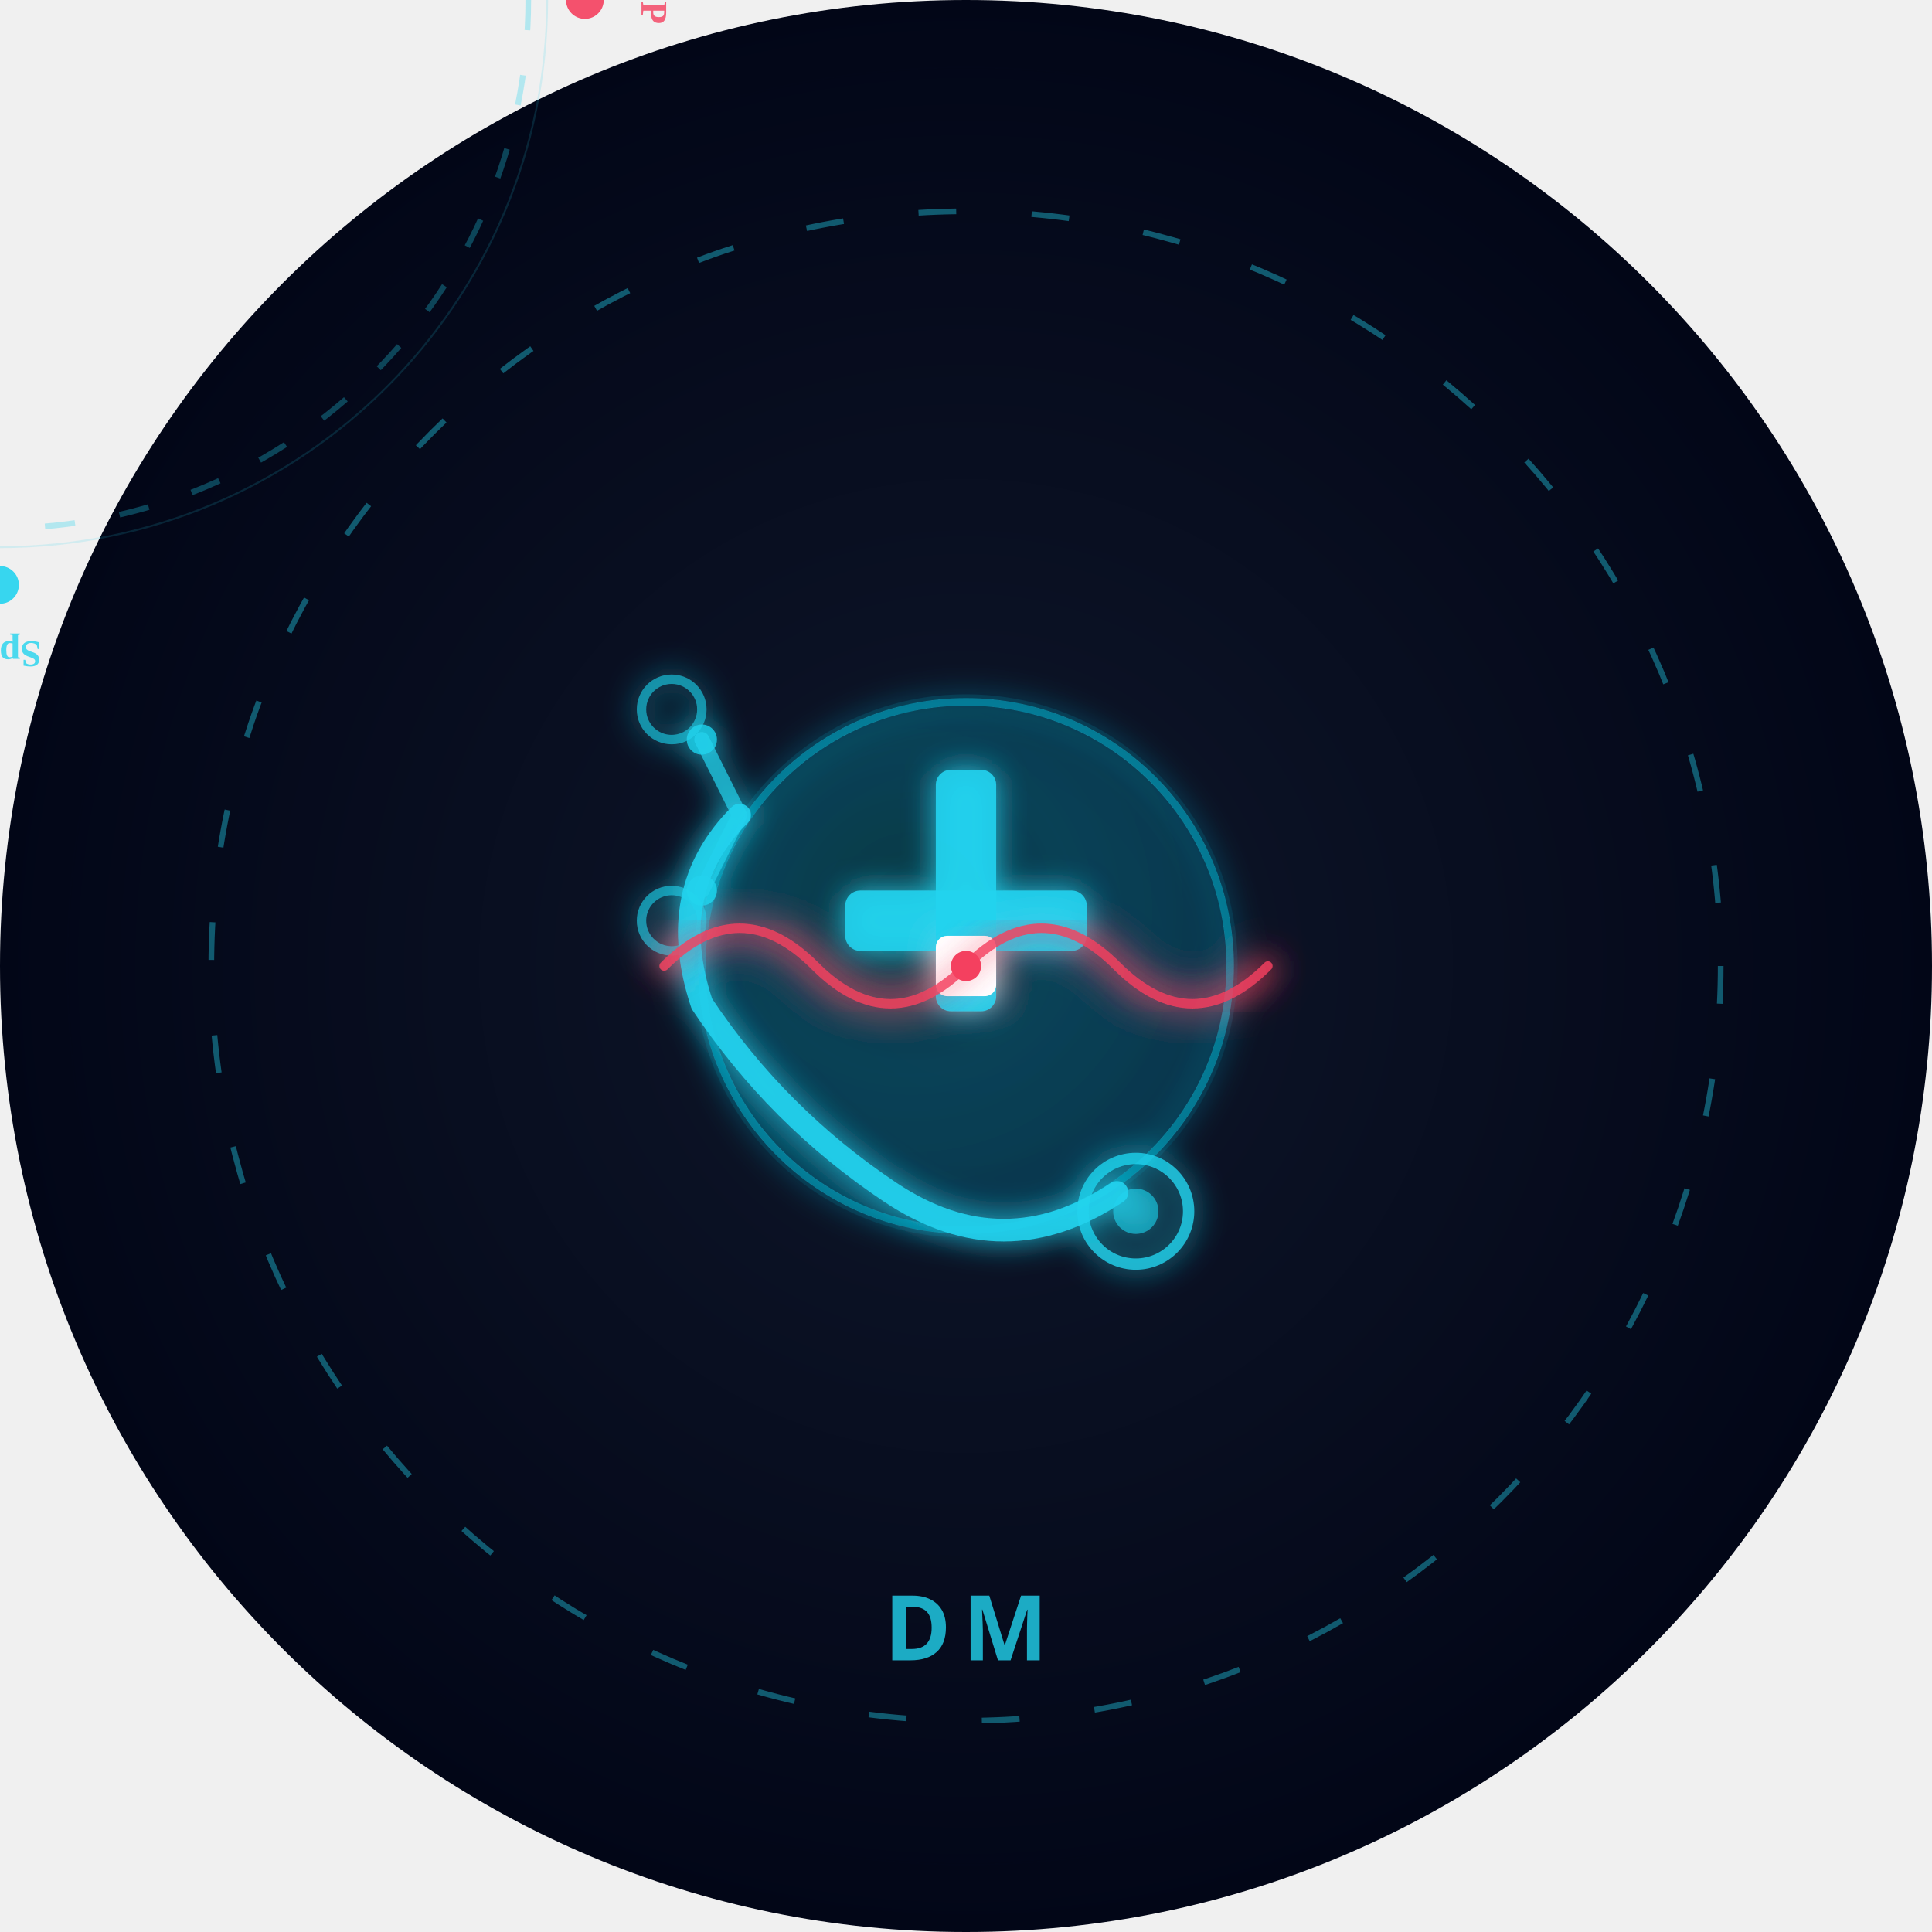
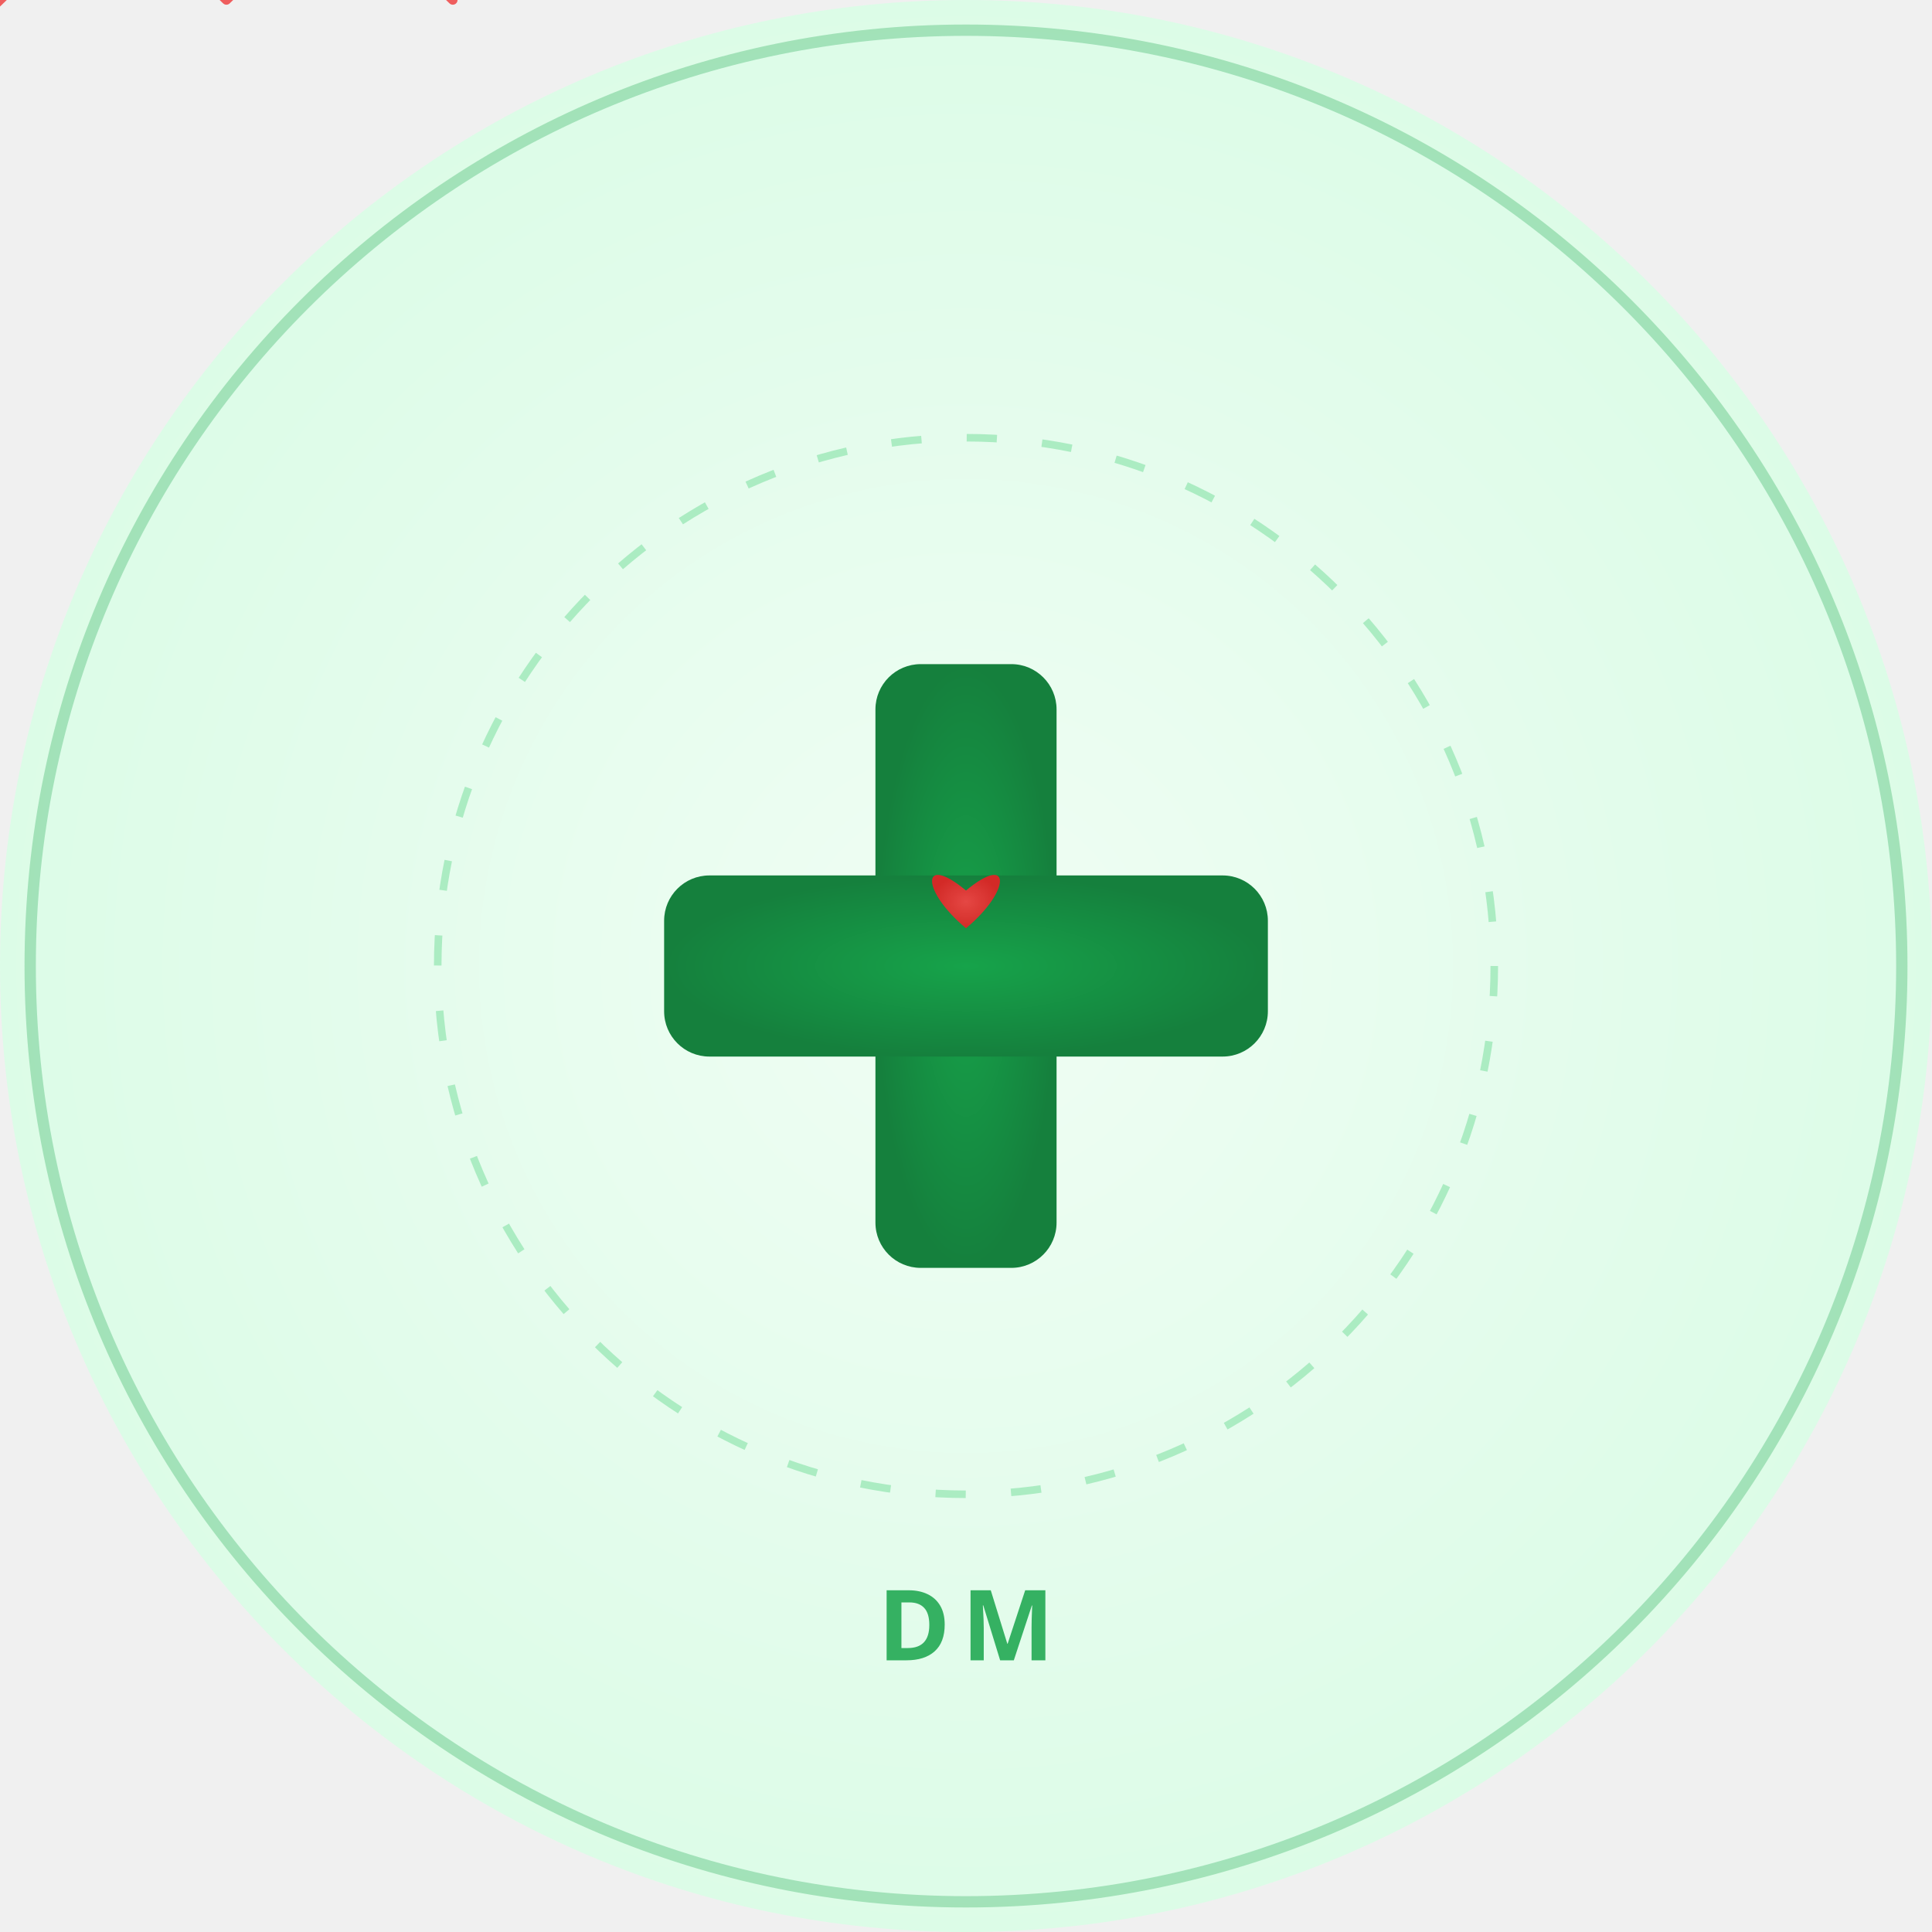
<svg xmlns="http://www.w3.org/2000/svg" viewBox="0 0 512 512">
  <defs>
-     <radialGradient id="bg-gradient" cx="50%" cy="50%" r="50%">
-       <stop offset="0%" stop-color="#0f172a" />
-       <stop offset="100%" stop-color="#020617" />
+     <radialGradient id="bg" cx="50%" cy="50%" r="50%">
+       <stop offset="0%" stop-color="#f0fdf4" />
+       <stop offset="100%" stop-color="#dcfce7" />
    </radialGradient>
-     <radialGradient id="health-gradient" cx="40%" cy="40%" r="60%">
-       <stop offset="0%" stop-color="#0d9488" />
-       <stop offset="50%" stop-color="#06b6d4" />
-       <stop offset="100%" stop-color="#0891b2" />
+     <radialGradient id="cross-gradient" cx="50%" cy="50%" r="50%">
+       <stop offset="0%" stop-color="#16a34a" />
+       <stop offset="100%" stop-color="#15803d" />
    </radialGradient>
-     <radialGradient id="pulse-gradient" cx="50%" cy="50%" r="50%">
-       <stop offset="0%" stop-color="#22d3ee" stop-opacity="0.4" />
-       <stop offset="70%" stop-color="#06b6d4" stop-opacity="0.15" />
-       <stop offset="100%" stop-color="#0891b2" stop-opacity="0" />
+     <radialGradient id="heart-gradient" cx="50%" cy="50%" r="50%">
+       <stop offset="0%" stop-color="#ef4444" />
+       <stop offset="100%" stop-color="#dc2626" />
    </radialGradient>
-     <filter id="glow">
-       <feGaussianBlur stdDeviation="4" result="coloredBlur" />
+     <filter id="soft-glow">
+       <feGaussianBlur stdDeviation="3" result="blur" />
      <feMerge>
-         <feMergeNode in="coloredBlur" />
+         <feMergeNode in="blur" />
        <feMergeNode in="SourceGraphic" />
      </feMerge>
    </filter>
  </defs>
-   <circle cx="256" cy="256" r="256" fill="url(#bg-gradient)" />
-   <circle cx="256" cy="256" r="240" fill="none" stroke="url(#pulse-gradient)" stroke-width="4" opacity="0.8" filter="url(#glow)">
-     <animate attributeName="stroke-width" values="2;4;2" dur="2s" repeatCount="indefinite" />
-     <animate attributeName="opacity" values="0.6;1;0.6" dur="2s" repeatCount="indefinite" />
+   <circle cx="256" cy="256" r="256" fill="url(#bg)" />
+   <circle cx="256" cy="256" r="248" fill="none" stroke="#16a34a" stroke-width="3" opacity="0.3" />
+   <g transform="translate(256, 256)" filter="url(#glow)">
+     <rect x="-24" y="-80" width="48" height="160" rx="12" fill="url(#cross-gradient)" />
+     <rect x="-80" y="-24" width="160" height="48" rx="12" fill="url(#cross-gradient)" />
+     <path d="M0,-10 C-12,-20 -12,-30 0,-20 C12,-30 12,-20 0,-10 Z" fill="url(#heart-gradient)" opacity="0.95">
+       <animate attributeName="transform" values="scale(1);scale(1.08);scale(1)" dur="1s" repeatCount="indefinite" />
+     </path>
+   </g>
+   <circle cx="256" cy="256" r="140" fill="none" stroke="#22c55e" stroke-width="2" opacity="0.3" stroke-dasharray="8 12">
+     <animateTransform attributeName="transform" type="rotate" from="0 256 256" to="360 256 256" dur="40s" repeatCount="indefinite" />
  </circle>
-   <circle cx="256" cy="256" r="200" fill="none" stroke="#22d3ee" stroke-width="1.5" opacity="0.4" stroke-dasharray="10 20">
-     <animateTransform attributeName="transform" type="rotate" from="0 256 256" to="360 256 256" dur="30s" repeatCount="indefinite" />
-   </circle>
-   <g transform="translate(256, 256)" filter="url(#glow)">
-     <circle r="72" fill="url(#health-gradient)" opacity="0.15" />
-     <circle r="70" fill="none" stroke="#06b6d4" stroke-width="2" opacity="0.5" />
-     <g class="stethoscope">
-       <path d="M-60,-40 Q-80,-20 -70,10 Q-50,40 -20,60 Q10,80 40,60" fill="none" stroke="#22d3ee" stroke-width="6" stroke-linecap="round" stroke-linejoin="round" opacity="0.9">
-         <animate attributeName="stroke-dashoffset" from="300" to="0" dur="2s" repeatCount="indefinite" />
-       </path>
-       <circle cx="45" cy="65" r="14" fill="none" stroke="#22d3ee" stroke-width="3" opacity="0.8">
-         <animate attributeName="r" values="14;16;14" dur="1.5s" repeatCount="indefinite" />
-         <animate attributeName="opacity" values="0.8;1;0.8" dur="1.5s" repeatCount="indefinite" />
-       </circle>
-       <circle cx="45" cy="65" r="6" fill="#22d3ee" opacity="0.6" />
-       <path d="M-60,-40 L-70,-60 M-60,-40 L-70,-20" stroke="#22d3ee" stroke-width="4" stroke-linecap="round" opacity="0.7" />
-       <circle cx="-70" cy="-60" r="4" fill="#22d3ee" opacity="0.8" />
-       <circle cx="-70" cy="-20" r="4" fill="#22d3ee" opacity="0.8" />
-       <circle cx="-78" cy="-68" r="8" fill="none" stroke="#22d3ee" stroke-width="2.5" opacity="0.6" />
-       <circle cx="-78" cy="-12" r="8" fill="none" stroke="#22d3ee" stroke-width="2.5" opacity="0.6" />
-     </g>
-     <g class="medical-cross">
-       <rect x="-8" y="-52" width="16" height="64" rx="4" fill="#22d3ee" opacity="0.9">
-         <animate attributeName="opacity" values="0.9;1;0.9" dur="2s" repeatCount="indefinite" />
-       </rect>
-       <rect x="-32" y="-20" width="64" height="16" rx="4" fill="#22d3ee" opacity="0.9">
-         <animate attributeName="opacity" values="0.9;1;0.9" dur="2s" repeatCount="indefinite" />
-       </rect>
-       <rect x="-8" y="-8" width="16" height="16" rx="3" fill="white" opacity="1" />
-     </g>
-     <path d="M-80,0 Q-60,-20 -40,0 Q-20,20 0,0 Q20,-20 40,0 Q60,20 80,0" fill="none" stroke="#f43f5e" stroke-width="2.5" stroke-linecap="round" stroke-linejoin="round" opacity="0.85" filter="url(#glow)">
-       <animate attributeName="stroke-dashoffset" from="400" to="0" dur="1.5s" repeatCount="indefinite" />
-     </path>
-     <circle cx="0" cy="0" r="4" fill="#f43f5e" opacity="1">
-       <animate attributeName="r" values="4;8;4" dur="1s" repeatCount="indefinite" />
-       <animate attributeName="opacity" values="1;0.5;1" dur="1s" repeatCount="indefinite" />
-     </circle>
-   </g>
-   <g class="vitals-ring">
-     <circle r="140" fill="none" stroke="#22d3ee" stroke-width="1.5" opacity="0.3" stroke-dasharray="8 12">
-       <animateTransform attributeName="transform" type="rotate" from="0 0 0" to="360 0 0" dur="40s" repeatCount="indefinite" />
-     </circle>
-     <circle r="145" fill="none" stroke="#22d3ee" stroke-width="0.5" opacity="0.15">
-       <animateTransform attributeName="transform" type="rotate" from="0 0 0" to="-360 0 0" dur="25s" repeatCount="indefinite" />
-     </circle>
-   </g>
-   <g class="vital-points">
-     <g transform="rotate(0)">
-       <circle cx="0" cy="-155" r="5" fill="#22d3ee" opacity="0.9">
-         <animate attributeName="opacity" values="0.6;1;0.6" dur="1.2s" repeatCount="indefinite" />
-       </circle>
-       <text x="0" y="-170" text-anchor="middle" font-size="10" font-weight="700" fill="#22d3ee" opacity="0.8">HR</text>
-     </g>
-     <g transform="rotate(90)">
-       <circle cx="0" cy="-155" r="5" fill="#f43f5e" opacity="0.9">
-         <animate attributeName="opacity" values="0.6;1;0.6" dur="1s" repeatCount="indefinite" />
-       </circle>
-       <text x="0" y="-170" text-anchor="middle" font-size="10" font-weight="700" fill="#f43f5e" opacity="0.8">BP</text>
-     </g>
-     <g transform="rotate(180)">
-       <circle cx="0" cy="-155" r="5" fill="#22d3ee" opacity="0.9">
-         <animate attributeName="opacity" values="0.6;1;0.6" dur="1.1s" repeatCount="indefinite" />
-       </circle>
-       <text x="0" y="-170" text-anchor="middle" font-size="10" font-weight="700" fill="#22d3ee" opacity="0.8">SpO₂</text>
-     </g>
-     <g transform="rotate(270)">
-       <circle cx="0" cy="-155" r="5" fill="#22d3ee" opacity="0.9">
-         <animate attributeName="opacity" values="0.6;1;0.6" dur="1.3s" repeatCount="indefinite" />
-       </circle>
-       <text x="0" y="-170" text-anchor="middle" font-size="10" font-weight="700" fill="#22d3ee" opacity="0.8">T°</text>
-     </g>
-   </g>
-   <text x="256" y="440" font-family="system-ui, sans-serif" font-size="24" font-weight="800" fill="#22d3ee" text-anchor="middle" letter-spacing="3" opacity="0.8">DM</text>
+   <path d="M-120,0 Q-90,-30 -60,0 Q-30,30 0,0 Q30,-30 60,0 Q90,-30 120,0" fill="none" stroke="#ef4444" stroke-width="2.5" stroke-linecap="round" stroke-linejoin="round" opacity="0.85" filter="url(#glow)">
+     <animate attributeName="stroke-dashoffset" from="600" to="0" dur="2s" repeatCount="indefinite" />
+   </path>
+   <text x="256" y="440" font-family="system-ui, sans-serif" font-size="26" font-weight="800" fill="#16a34a" text-anchor="middle" letter-spacing="3" opacity="0.85">DM</text>
</svg>
